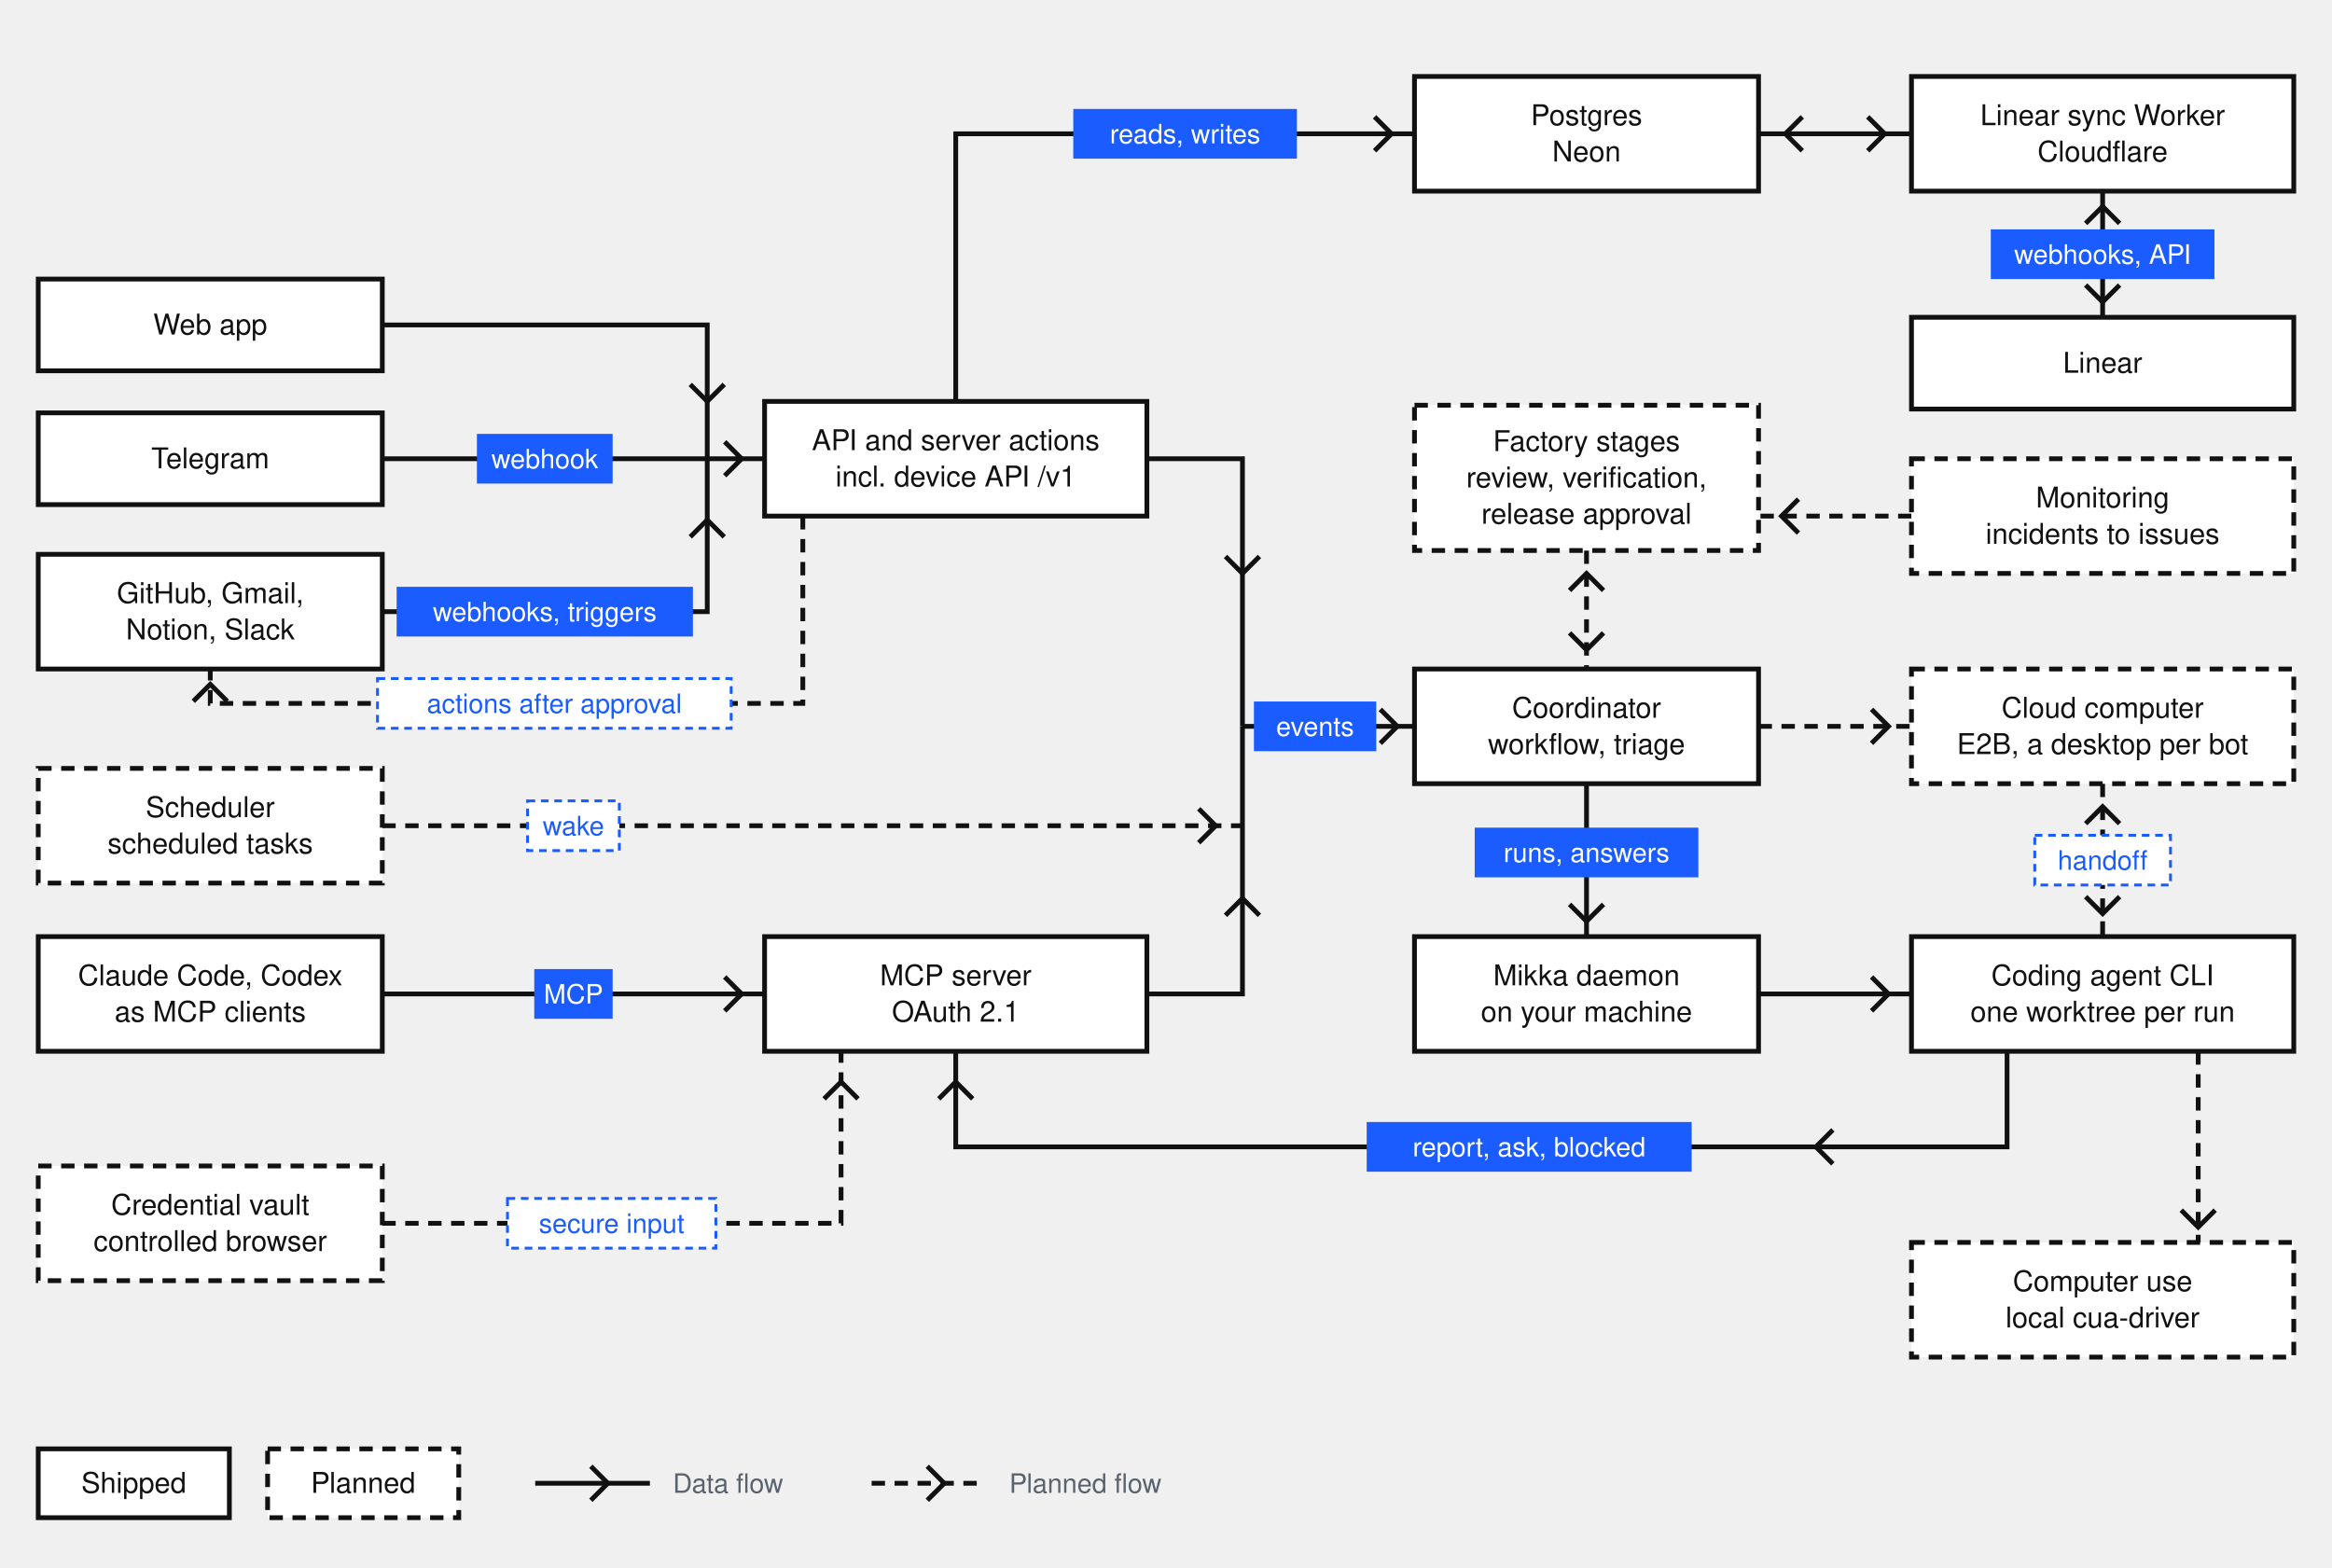
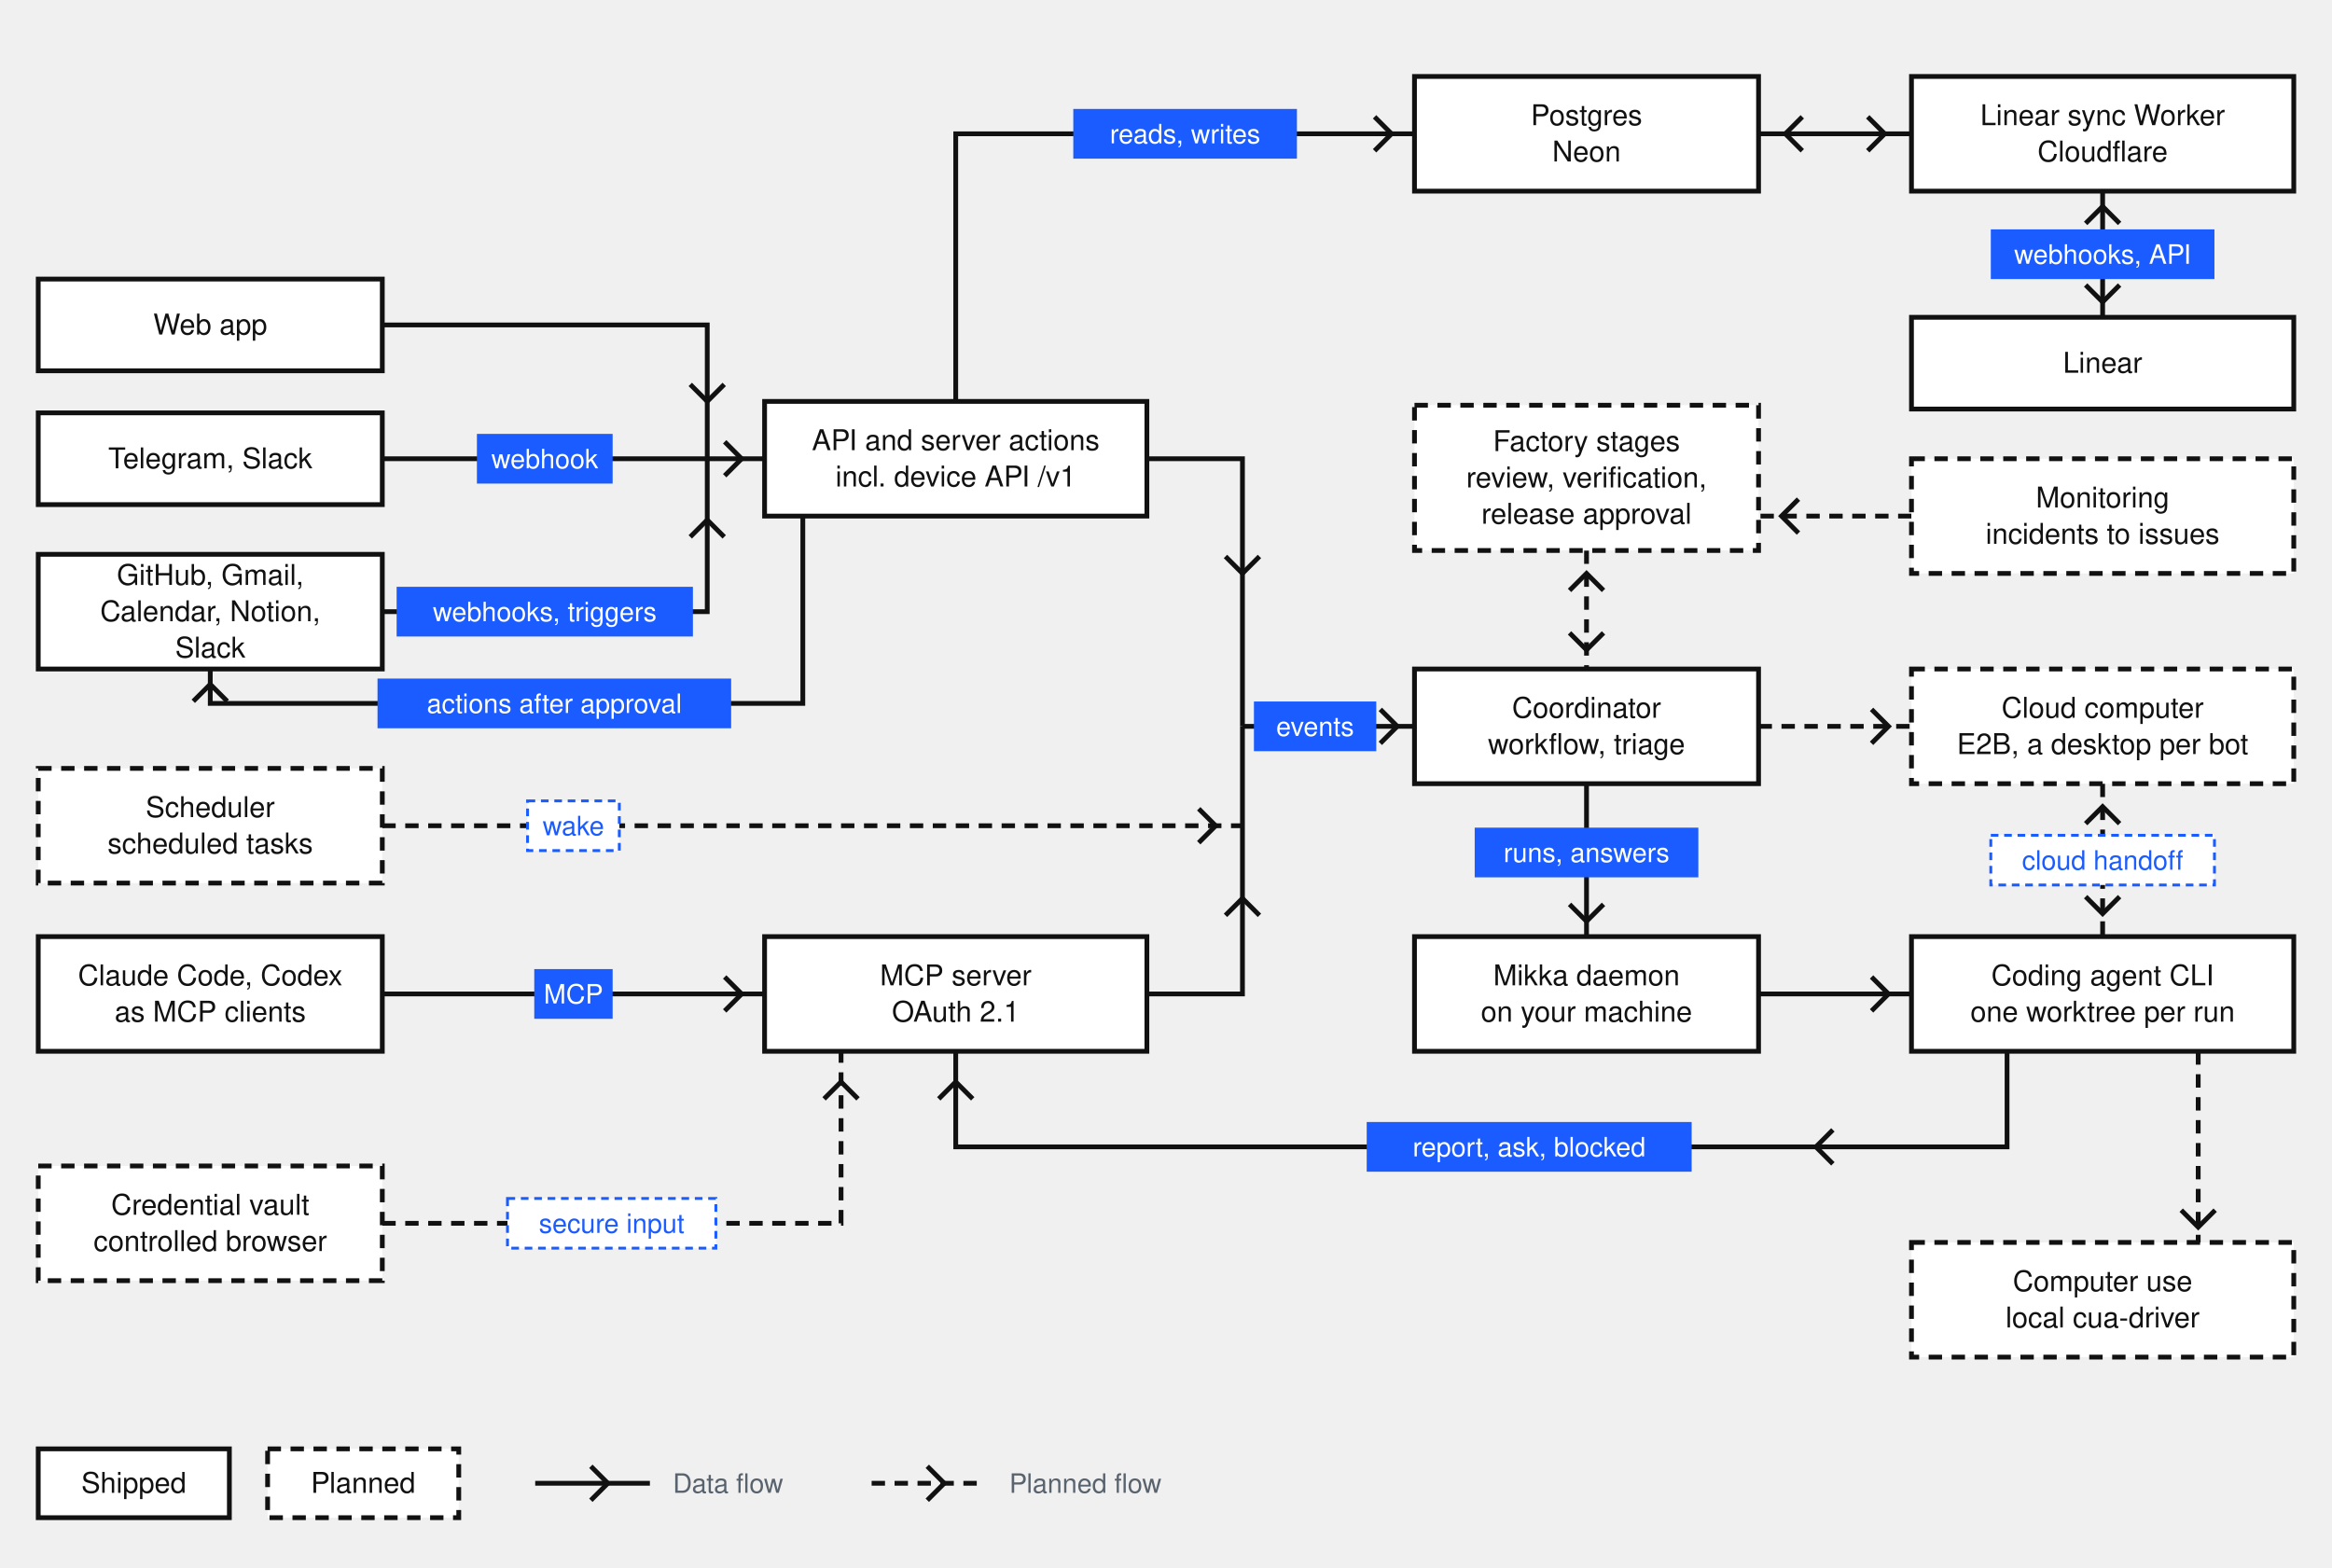
<svg xmlns="http://www.w3.org/2000/svg" width="1220" height="820" viewBox="0 0 1220 820" font-family="-apple-system, BlinkMacSystemFont, &quot;Segoe UI&quot;, Helvetica, Arial, &quot;PingFang SC&quot;, &quot;Noto Sans CJK SC&quot;, &quot;Microsoft YaHei&quot;, sans-serif" role="img" aria-label="Mikka architecture">
  <path d="M200 170 L370 170 L370 240" fill="none" stroke="#111111" stroke-width="2.5" />
  <path d="M362 202 L370 210 L378 202" fill="none" stroke="#111111" stroke-width="2.5" stroke-linecap="square" stroke-linejoin="miter" />
  <path d="M200 320 L370 320 L370 240" fill="none" stroke="#111111" stroke-width="2.5" />
  <path d="M362 280 L370 272 L378 280" fill="none" stroke="#111111" stroke-width="2.5" stroke-linecap="square" stroke-linejoin="miter" />
  <path d="M200 240 L400 240" fill="none" stroke="#111111" stroke-width="2.5" />
  <path d="M380 232 L388 240 L380 248" fill="none" stroke="#111111" stroke-width="2.5" stroke-linecap="square" stroke-linejoin="miter" />
  <rect x="249.5" y="227" width="71" height="26" fill="#1a5cff" />
  <text x="285" y="245" text-anchor="middle" font-size="14" fill="#ffffff">webhook</text>
  <rect x="207.5" y="307" width="155" height="26" fill="#1a5cff" />
  <text x="285" y="325" text-anchor="middle" font-size="14" fill="#ffffff">webhooks, triggers</text>
-   <path d="M420 270 L420 368 L110 368 L110 350" fill="none" stroke="#111111" stroke-width="2.5" stroke-dasharray="7 5" />
+   <path d="M420 270 L420 368 L110 368 L110 350" fill="none" stroke="#111111" stroke-width="2.5" />
  <path d="M102 366 L110 358 L118 366" fill="none" stroke="#111111" stroke-width="2.5" stroke-linecap="square" stroke-linejoin="miter" />
-   <rect x="197.5" y="355" width="185" height="26" fill="#ffffff" stroke="#1a5cff" stroke-width="1.5" stroke-dasharray="4 3" />
-   <text x="290" y="373" text-anchor="middle" font-size="14" fill="#1a5cff">actions after approval</text>
+   <rect x="197.5" y="355" width="185" height="26" fill="#1a5cff" />
+   <text x="290" y="373" text-anchor="middle" font-size="14" fill="#ffffff">actions after approval</text>
  <path d="M200 520 L400 520" fill="none" stroke="#111111" stroke-width="2.5" />
  <path d="M380 512 L388 520 L380 528" fill="none" stroke="#111111" stroke-width="2.5" stroke-linecap="square" stroke-linejoin="miter" />
  <rect x="279.5" y="507" width="41" height="26" fill="#1a5cff" />
  <text x="300" y="525" text-anchor="middle" font-size="14" fill="#ffffff">MCP</text>
  <path d="M200 640 L440 640 L440 550" fill="none" stroke="#111111" stroke-width="2.5" stroke-dasharray="7 5" />
  <path d="M432 574 L440 566 L448 574" fill="none" stroke="#111111" stroke-width="2.5" stroke-linecap="square" stroke-linejoin="miter" />
  <rect x="265.5" y="627" width="109" height="26" fill="#ffffff" stroke="#1a5cff" stroke-width="1.5" stroke-dasharray="4 3" />
  <text x="320" y="645" text-anchor="middle" font-size="14" fill="#1a5cff">secure input</text>
  <path d="M500 210 L500 70 L740 70" fill="none" stroke="#111111" stroke-width="2.5" />
  <path d="M720 62 L728 70 L720 78" fill="none" stroke="#111111" stroke-width="2.5" stroke-linecap="square" stroke-linejoin="miter" />
  <rect x="561.5" y="57" width="117" height="26" fill="#1a5cff" />
  <text x="620" y="75" text-anchor="middle" font-size="14" fill="#ffffff">reads, writes</text>
  <path d="M920 70 L1000 70" fill="none" stroke="#111111" stroke-width="2.5" />
  <path d="M942 62 L934 70 L942 78" fill="none" stroke="#111111" stroke-width="2.5" stroke-linecap="square" stroke-linejoin="miter" />
  <path d="M978 62 L986 70 L978 78" fill="none" stroke="#111111" stroke-width="2.5" stroke-linecap="square" stroke-linejoin="miter" />
  <path d="M1100 100 L1100 166" fill="none" stroke="#111111" stroke-width="2.5" />
  <path d="M1092 150 L1100 158 L1108 150" fill="none" stroke="#111111" stroke-width="2.5" stroke-linecap="square" stroke-linejoin="miter" />
  <path d="M1092 116 L1100 108 L1108 116" fill="none" stroke="#111111" stroke-width="2.5" stroke-linecap="square" stroke-linejoin="miter" />
  <rect x="1041.5" y="120" width="117" height="26" fill="#1a5cff" />
  <text x="1100" y="138" text-anchor="middle" font-size="14" fill="#ffffff">webhooks, API</text>
  <path d="M600 240 L650 240 L650 380" fill="none" stroke="#111111" stroke-width="2.5" />
  <path d="M642 292 L650 300 L658 292" fill="none" stroke="#111111" stroke-width="2.5" stroke-linecap="square" stroke-linejoin="miter" />
  <path d="M600 520 L650 520 L650 380" fill="none" stroke="#111111" stroke-width="2.5" />
  <path d="M642 478 L650 470 L658 478" fill="none" stroke="#111111" stroke-width="2.5" stroke-linecap="square" stroke-linejoin="miter" />
  <path d="M650 380 L740 380" fill="none" stroke="#111111" stroke-width="2.5" />
  <path d="M723 372 L731 380 L723 388" fill="none" stroke="#111111" stroke-width="2.5" stroke-linecap="square" stroke-linejoin="miter" />
  <rect x="656" y="367" width="64" height="26" fill="#1a5cff" />
  <text x="688" y="385" text-anchor="middle" font-size="14" fill="#ffffff">events</text>
  <path d="M200 432 L650 432" fill="none" stroke="#111111" stroke-width="2.5" stroke-dasharray="7 5" />
  <path d="M628 424 L636 432 L628 440" fill="none" stroke="#111111" stroke-width="2.5" stroke-linecap="square" stroke-linejoin="miter" />
  <rect x="276" y="419" width="48" height="26" fill="#ffffff" stroke="#1a5cff" stroke-width="1.5" stroke-dasharray="4 3" />
  <text x="300" y="437" text-anchor="middle" font-size="14" fill="#1a5cff">wake</text>
  <path d="M830 288 L830 350" fill="none" stroke="#111111" stroke-width="2.5" stroke-dasharray="7 5" />
  <path d="M822 308 L830 300 L838 308" fill="none" stroke="#111111" stroke-width="2.5" stroke-linecap="square" stroke-linejoin="miter" />
  <path d="M822 332 L830 340 L838 332" fill="none" stroke="#111111" stroke-width="2.5" stroke-linecap="square" stroke-linejoin="miter" />
  <path d="M1000 270 L920 270" fill="none" stroke="#111111" stroke-width="2.5" stroke-dasharray="7 5" />
  <path d="M940 262 L932 270 L940 278" fill="none" stroke="#111111" stroke-width="2.5" stroke-linecap="square" stroke-linejoin="miter" />
  <path d="M920 380 L1000 380" fill="none" stroke="#111111" stroke-width="2.5" stroke-dasharray="7 5" />
  <path d="M980 372 L988 380 L980 388" fill="none" stroke="#111111" stroke-width="2.5" stroke-linecap="square" stroke-linejoin="miter" />
  <path d="M830 410 L830 490" fill="none" stroke="#111111" stroke-width="2.5" />
  <path d="M822 474 L830 482 L838 474" fill="none" stroke="#111111" stroke-width="2.5" stroke-linecap="square" stroke-linejoin="miter" />
  <rect x="771.5" y="433" width="117" height="26" fill="#1a5cff" />
  <text x="830" y="451" text-anchor="middle" font-size="14" fill="#ffffff">runs, answers</text>
  <path d="M920 520 L1000 520" fill="none" stroke="#111111" stroke-width="2.5" />
  <path d="M980 512 L988 520 L980 528" fill="none" stroke="#111111" stroke-width="2.5" stroke-linecap="square" stroke-linejoin="miter" />
  <path d="M1100 410 L1100 490" fill="none" stroke="#111111" stroke-width="2.5" stroke-dasharray="7 5" />
  <path d="M1092 430 L1100 422 L1108 430" fill="none" stroke="#111111" stroke-width="2.5" stroke-linecap="square" stroke-linejoin="miter" />
  <path d="M1092 470 L1100 478 L1108 470" fill="none" stroke="#111111" stroke-width="2.5" stroke-linecap="square" stroke-linejoin="miter" />
-   <rect x="1064.5" y="437" width="71" height="26" fill="#ffffff" stroke="#1a5cff" stroke-width="1.5" stroke-dasharray="4 3" />
-   <text x="1100" y="455" text-anchor="middle" font-size="14" fill="#1a5cff">handoff</text>
+   <rect x="1041.5" y="437" width="117" height="26" fill="#ffffff" stroke="#1a5cff" stroke-width="1.5" stroke-dasharray="4 3" />
+   <text x="1100" y="455" text-anchor="middle" font-size="14" fill="#1a5cff">cloud handoff</text>
  <path d="M1150 550 L1150 650" fill="none" stroke="#111111" stroke-width="2.5" stroke-dasharray="7 5" />
  <path d="M1142 634 L1150 642 L1158 634" fill="none" stroke="#111111" stroke-width="2.5" stroke-linecap="square" stroke-linejoin="miter" />
  <path d="M1050 550 L1050 600 L500 600 L500 550" fill="none" stroke="#111111" stroke-width="2.5" />
  <path d="M958 592 L950 600 L958 608" fill="none" stroke="#111111" stroke-width="2.5" stroke-linecap="square" stroke-linejoin="miter" />
  <path d="M492 574 L500 566 L508 574" fill="none" stroke="#111111" stroke-width="2.5" stroke-linecap="square" stroke-linejoin="miter" />
  <rect x="715" y="587" width="170" height="26" fill="#1a5cff" />
  <text x="800" y="605" text-anchor="middle" font-size="14" fill="#ffffff">report, ask, blocked</text>
  <rect x="20" y="146" width="180" height="48" fill="#ffffff" stroke="#111111" stroke-width="2.5" />
  <text x="110" y="175" text-anchor="middle" font-size="15" fill="#111111">Web app</text>
  <rect x="20" y="216" width="180" height="48" fill="#ffffff" stroke="#111111" stroke-width="2.5" />
-   <text x="110" y="245" text-anchor="middle" font-size="15" fill="#111111">Telegram</text>
+   <text x="110" y="245" text-anchor="middle" font-size="15" fill="#111111">Telegram, Slack</text>
  <rect x="20" y="290" width="180" height="60" fill="#ffffff" stroke="#111111" stroke-width="2.5" />
-   <text x="110" y="315.5" text-anchor="middle" font-size="15" fill="#111111">GitHub, Gmail,</text>
-   <text x="110" y="334.5" text-anchor="middle" font-size="15" fill="#111111">Notion, Slack</text>
+   <text x="110" y="306" text-anchor="middle" font-size="15" fill="#111111">GitHub, Gmail,</text>
+   <text x="110" y="325" text-anchor="middle" font-size="15" fill="#111111">Calendar, Notion,</text>
+   <text x="110" y="344" text-anchor="middle" font-size="15" fill="#111111">Slack</text>
  <rect x="20" y="402" width="180" height="60" fill="#ffffff" stroke="#111111" stroke-width="2.5" stroke-dasharray="7 5" />
  <text x="110" y="427.5" text-anchor="middle" font-size="15" fill="#111111">Scheduler</text>
  <text x="110" y="446.5" text-anchor="middle" font-size="15" fill="#111111">scheduled tasks</text>
  <rect x="20" y="490" width="180" height="60" fill="#ffffff" stroke="#111111" stroke-width="2.5" />
  <text x="110" y="515.5" text-anchor="middle" font-size="15" fill="#111111">Claude Code, Codex</text>
  <text x="110" y="534.5" text-anchor="middle" font-size="15" fill="#111111">as MCP clients</text>
  <rect x="20" y="610" width="180" height="60" fill="#ffffff" stroke="#111111" stroke-width="2.5" stroke-dasharray="7 5" />
  <text x="110" y="635.5" text-anchor="middle" font-size="15" fill="#111111">Credential vault</text>
  <text x="110" y="654.5" text-anchor="middle" font-size="15" fill="#111111">controlled browser</text>
  <rect x="400" y="210" width="200" height="60" fill="#ffffff" stroke="#111111" stroke-width="2.5" />
  <text x="500" y="235.5" text-anchor="middle" font-size="15" fill="#111111">API and server actions</text>
  <text x="500" y="254.5" text-anchor="middle" font-size="15" fill="#111111">incl. device API /v1</text>
  <rect x="400" y="490" width="200" height="60" fill="#ffffff" stroke="#111111" stroke-width="2.5" />
  <text x="500" y="515.5" text-anchor="middle" font-size="15" fill="#111111">MCP server</text>
  <text x="500" y="534.5" text-anchor="middle" font-size="15" fill="#111111">OAuth 2.1</text>
  <rect x="740" y="40" width="180" height="60" fill="#ffffff" stroke="#111111" stroke-width="2.5" />
  <text x="830" y="65.5" text-anchor="middle" font-size="15" fill="#111111">Postgres</text>
  <text x="830" y="84.5" text-anchor="middle" font-size="15" fill="#111111">Neon</text>
  <rect x="740" y="212" width="180" height="76" fill="#ffffff" stroke="#111111" stroke-width="2.5" stroke-dasharray="7 5" />
  <text x="830" y="236" text-anchor="middle" font-size="15" fill="#111111">Factory stages</text>
  <text x="830" y="255" text-anchor="middle" font-size="15" fill="#111111">review, verification,</text>
  <text x="830" y="274" text-anchor="middle" font-size="15" fill="#111111">release approval</text>
  <rect x="740" y="350" width="180" height="60" fill="#ffffff" stroke="#111111" stroke-width="2.5" />
  <text x="830" y="375.5" text-anchor="middle" font-size="15" fill="#111111">Coordinator</text>
  <text x="830" y="394.5" text-anchor="middle" font-size="15" fill="#111111">workflow, triage</text>
  <rect x="740" y="490" width="180" height="60" fill="#ffffff" stroke="#111111" stroke-width="2.5" />
  <text x="830" y="515.5" text-anchor="middle" font-size="15" fill="#111111">Mikka daemon</text>
  <text x="830" y="534.5" text-anchor="middle" font-size="15" fill="#111111">on your machine</text>
  <rect x="1000" y="40" width="200" height="60" fill="#ffffff" stroke="#111111" stroke-width="2.5" />
  <text x="1100" y="65.5" text-anchor="middle" font-size="15" fill="#111111">Linear sync Worker</text>
  <text x="1100" y="84.5" text-anchor="middle" font-size="15" fill="#111111">Cloudflare</text>
  <rect x="1000" y="166" width="200" height="48" fill="#ffffff" stroke="#111111" stroke-width="2.5" />
  <text x="1100" y="195" text-anchor="middle" font-size="15" fill="#111111">Linear</text>
  <rect x="1000" y="240" width="200" height="60" fill="#ffffff" stroke="#111111" stroke-width="2.5" stroke-dasharray="7 5" />
  <text x="1100" y="265.5" text-anchor="middle" font-size="15" fill="#111111">Monitoring</text>
  <text x="1100" y="284.5" text-anchor="middle" font-size="15" fill="#111111">incidents to issues</text>
  <rect x="1000" y="350" width="200" height="60" fill="#ffffff" stroke="#111111" stroke-width="2.5" stroke-dasharray="7 5" />
  <text x="1100" y="375.5" text-anchor="middle" font-size="15" fill="#111111">Cloud computer</text>
  <text x="1100" y="394.5" text-anchor="middle" font-size="15" fill="#111111">E2B, a desktop per bot</text>
  <rect x="1000" y="490" width="200" height="60" fill="#ffffff" stroke="#111111" stroke-width="2.5" />
  <text x="1100" y="515.5" text-anchor="middle" font-size="15" fill="#111111">Coding agent CLI</text>
  <text x="1100" y="534.5" text-anchor="middle" font-size="15" fill="#111111">one worktree per run</text>
  <rect x="1000" y="650" width="200" height="60" fill="#ffffff" stroke="#111111" stroke-width="2.5" stroke-dasharray="7 5" />
  <text x="1100" y="675.5" text-anchor="middle" font-size="15" fill="#111111">Computer use</text>
  <text x="1100" y="694.5" text-anchor="middle" font-size="15" fill="#111111">local cua-driver</text>
  <rect x="20" y="758" width="100" height="36" fill="#ffffff" stroke="#111111" stroke-width="2.5" />
  <text x="70" y="781" text-anchor="middle" font-size="15" fill="#111111">Shipped</text>
  <rect x="140" y="758" width="100" height="36" fill="#ffffff" stroke="#111111" stroke-width="2.5" stroke-dasharray="7 5" />
  <text x="190" y="781" text-anchor="middle" font-size="15" fill="#111111">Planned</text>
  <path d="M280 776 L340 776" fill="none" stroke="#111111" stroke-width="2.5" />
  <path d="M310 768 L318 776 L310 784" fill="none" stroke="#111111" stroke-width="2.5" stroke-linecap="square" stroke-linejoin="miter" />
  <text x="352" y="781" font-size="14" fill="#59636e">Data flow</text>
  <path d="M456 776 L516 776" fill="none" stroke="#111111" stroke-width="2.5" stroke-dasharray="7 5" />
  <path d="M486 768 L494 776 L486 784" fill="none" stroke="#111111" stroke-width="2.5" stroke-linecap="square" stroke-linejoin="miter" />
  <text x="528" y="781" font-size="14" fill="#59636e">Planned flow</text>
</svg>
